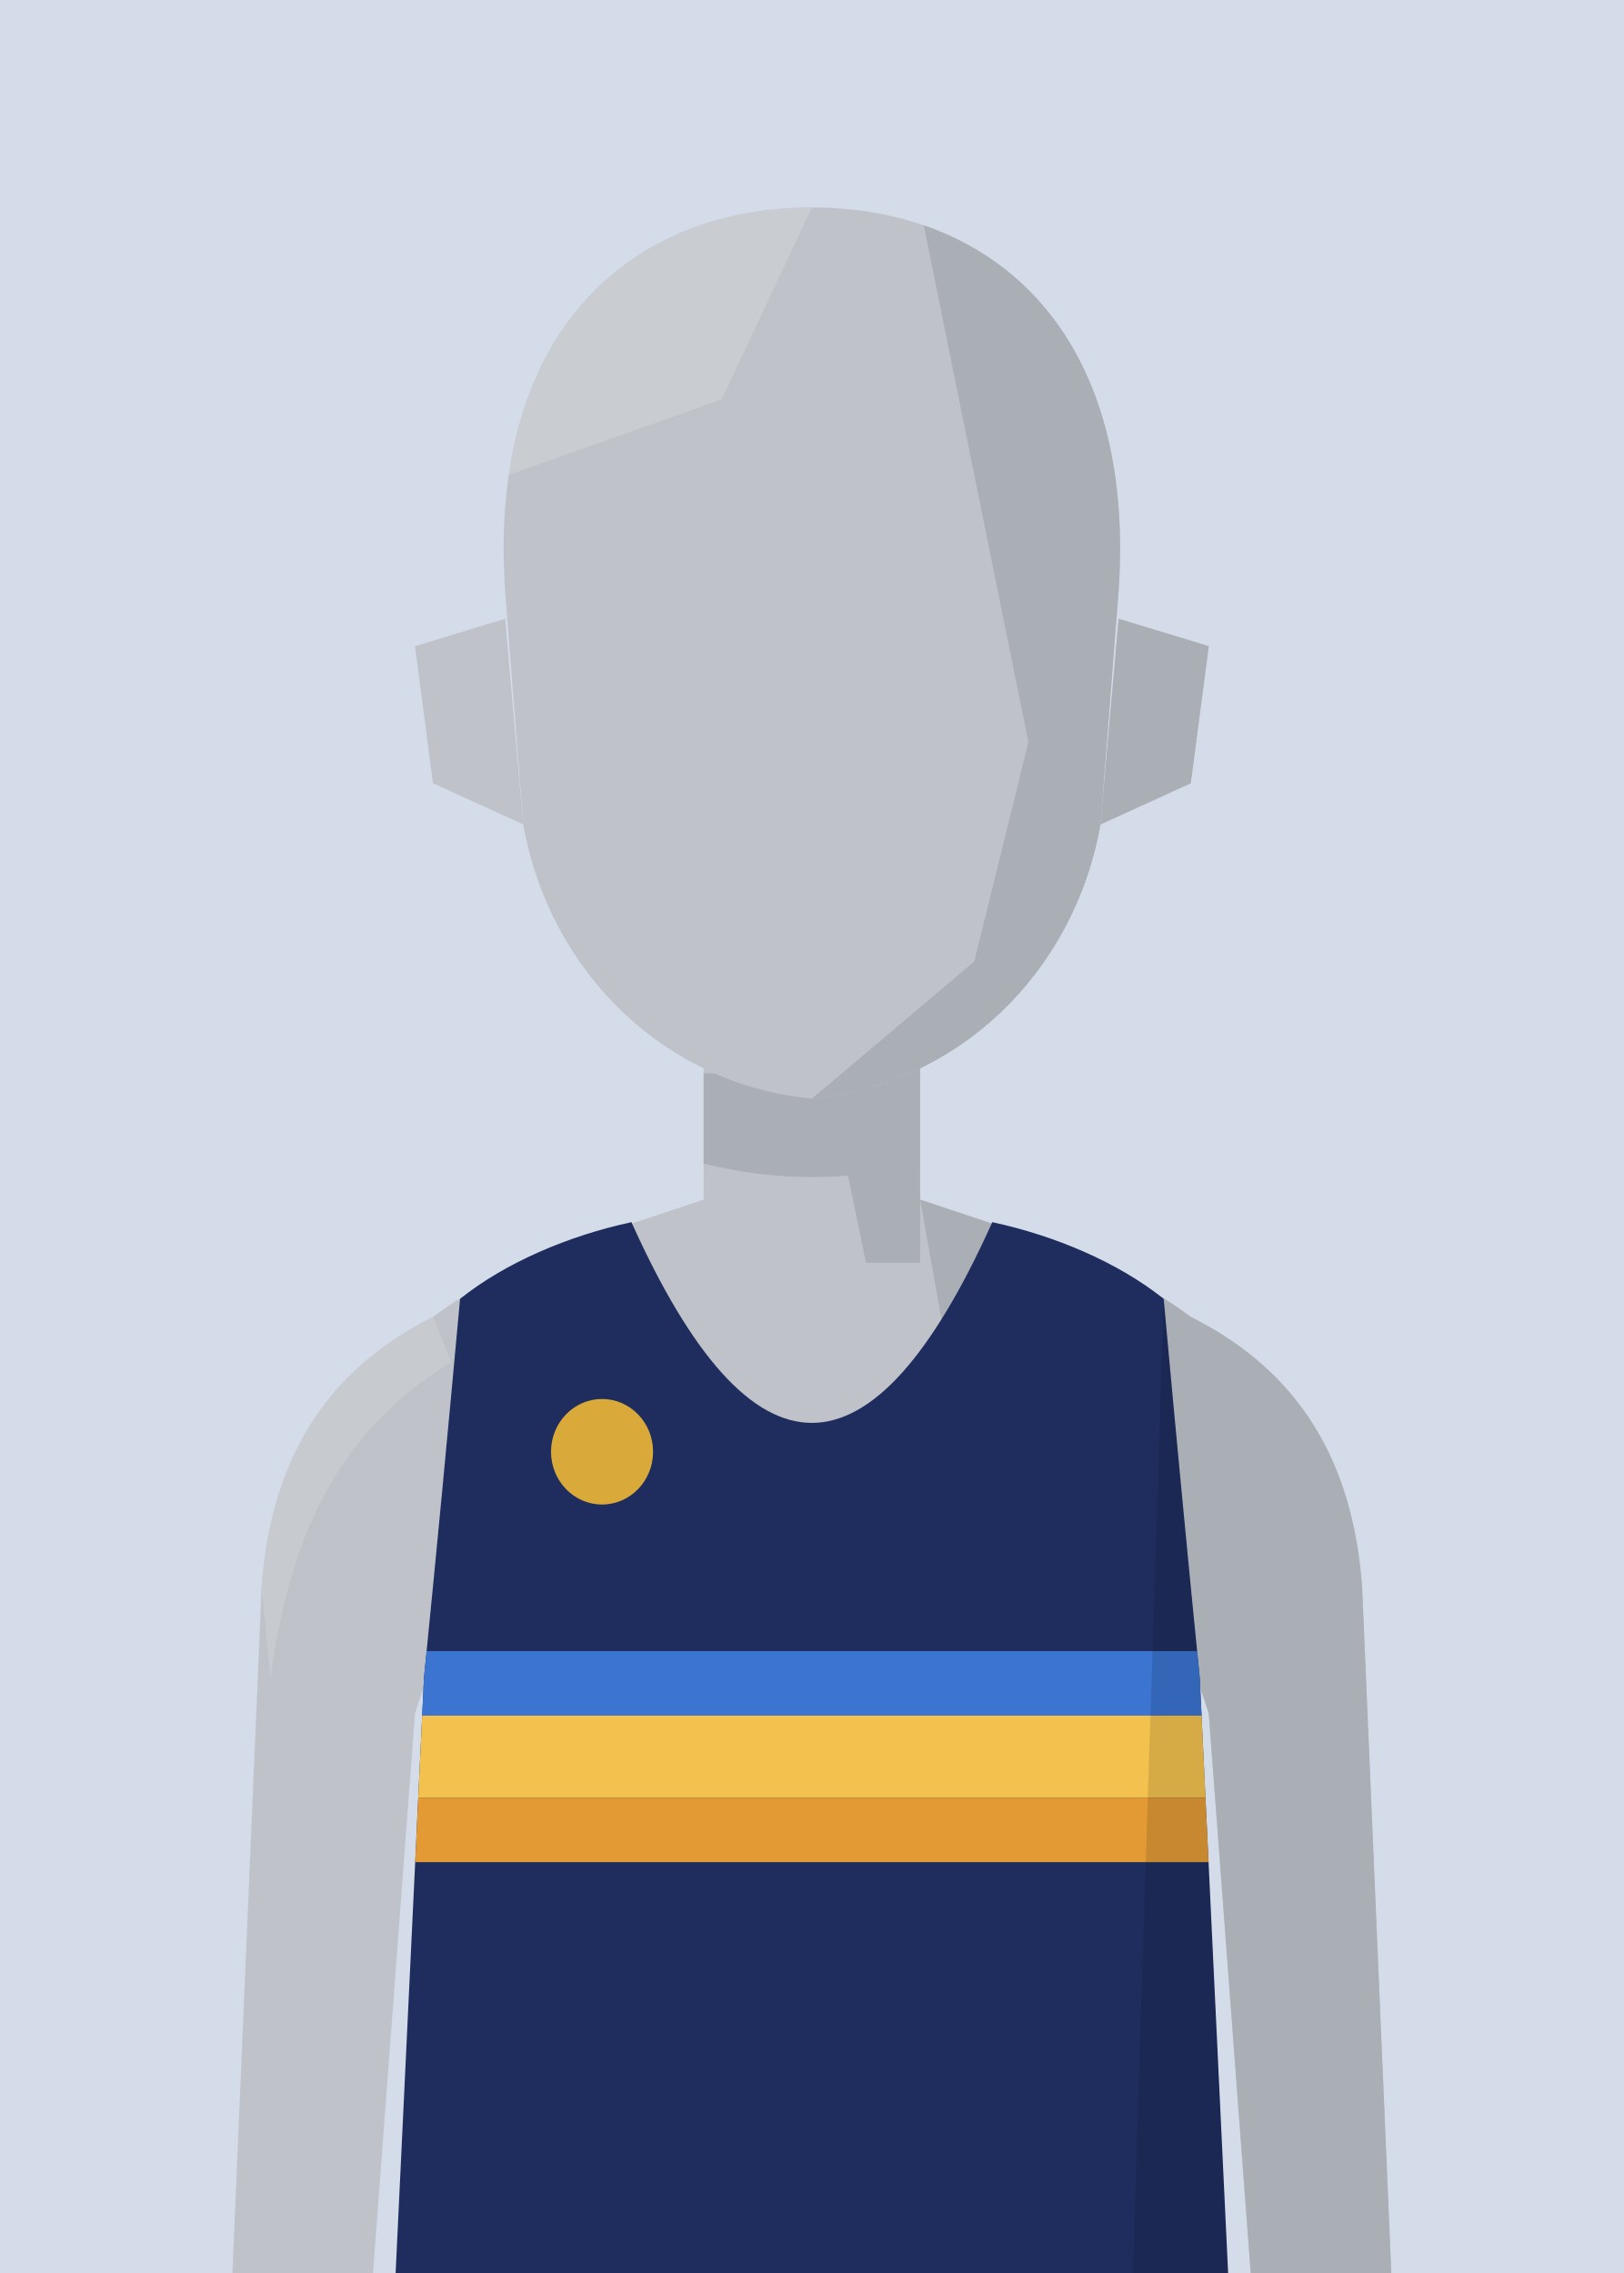
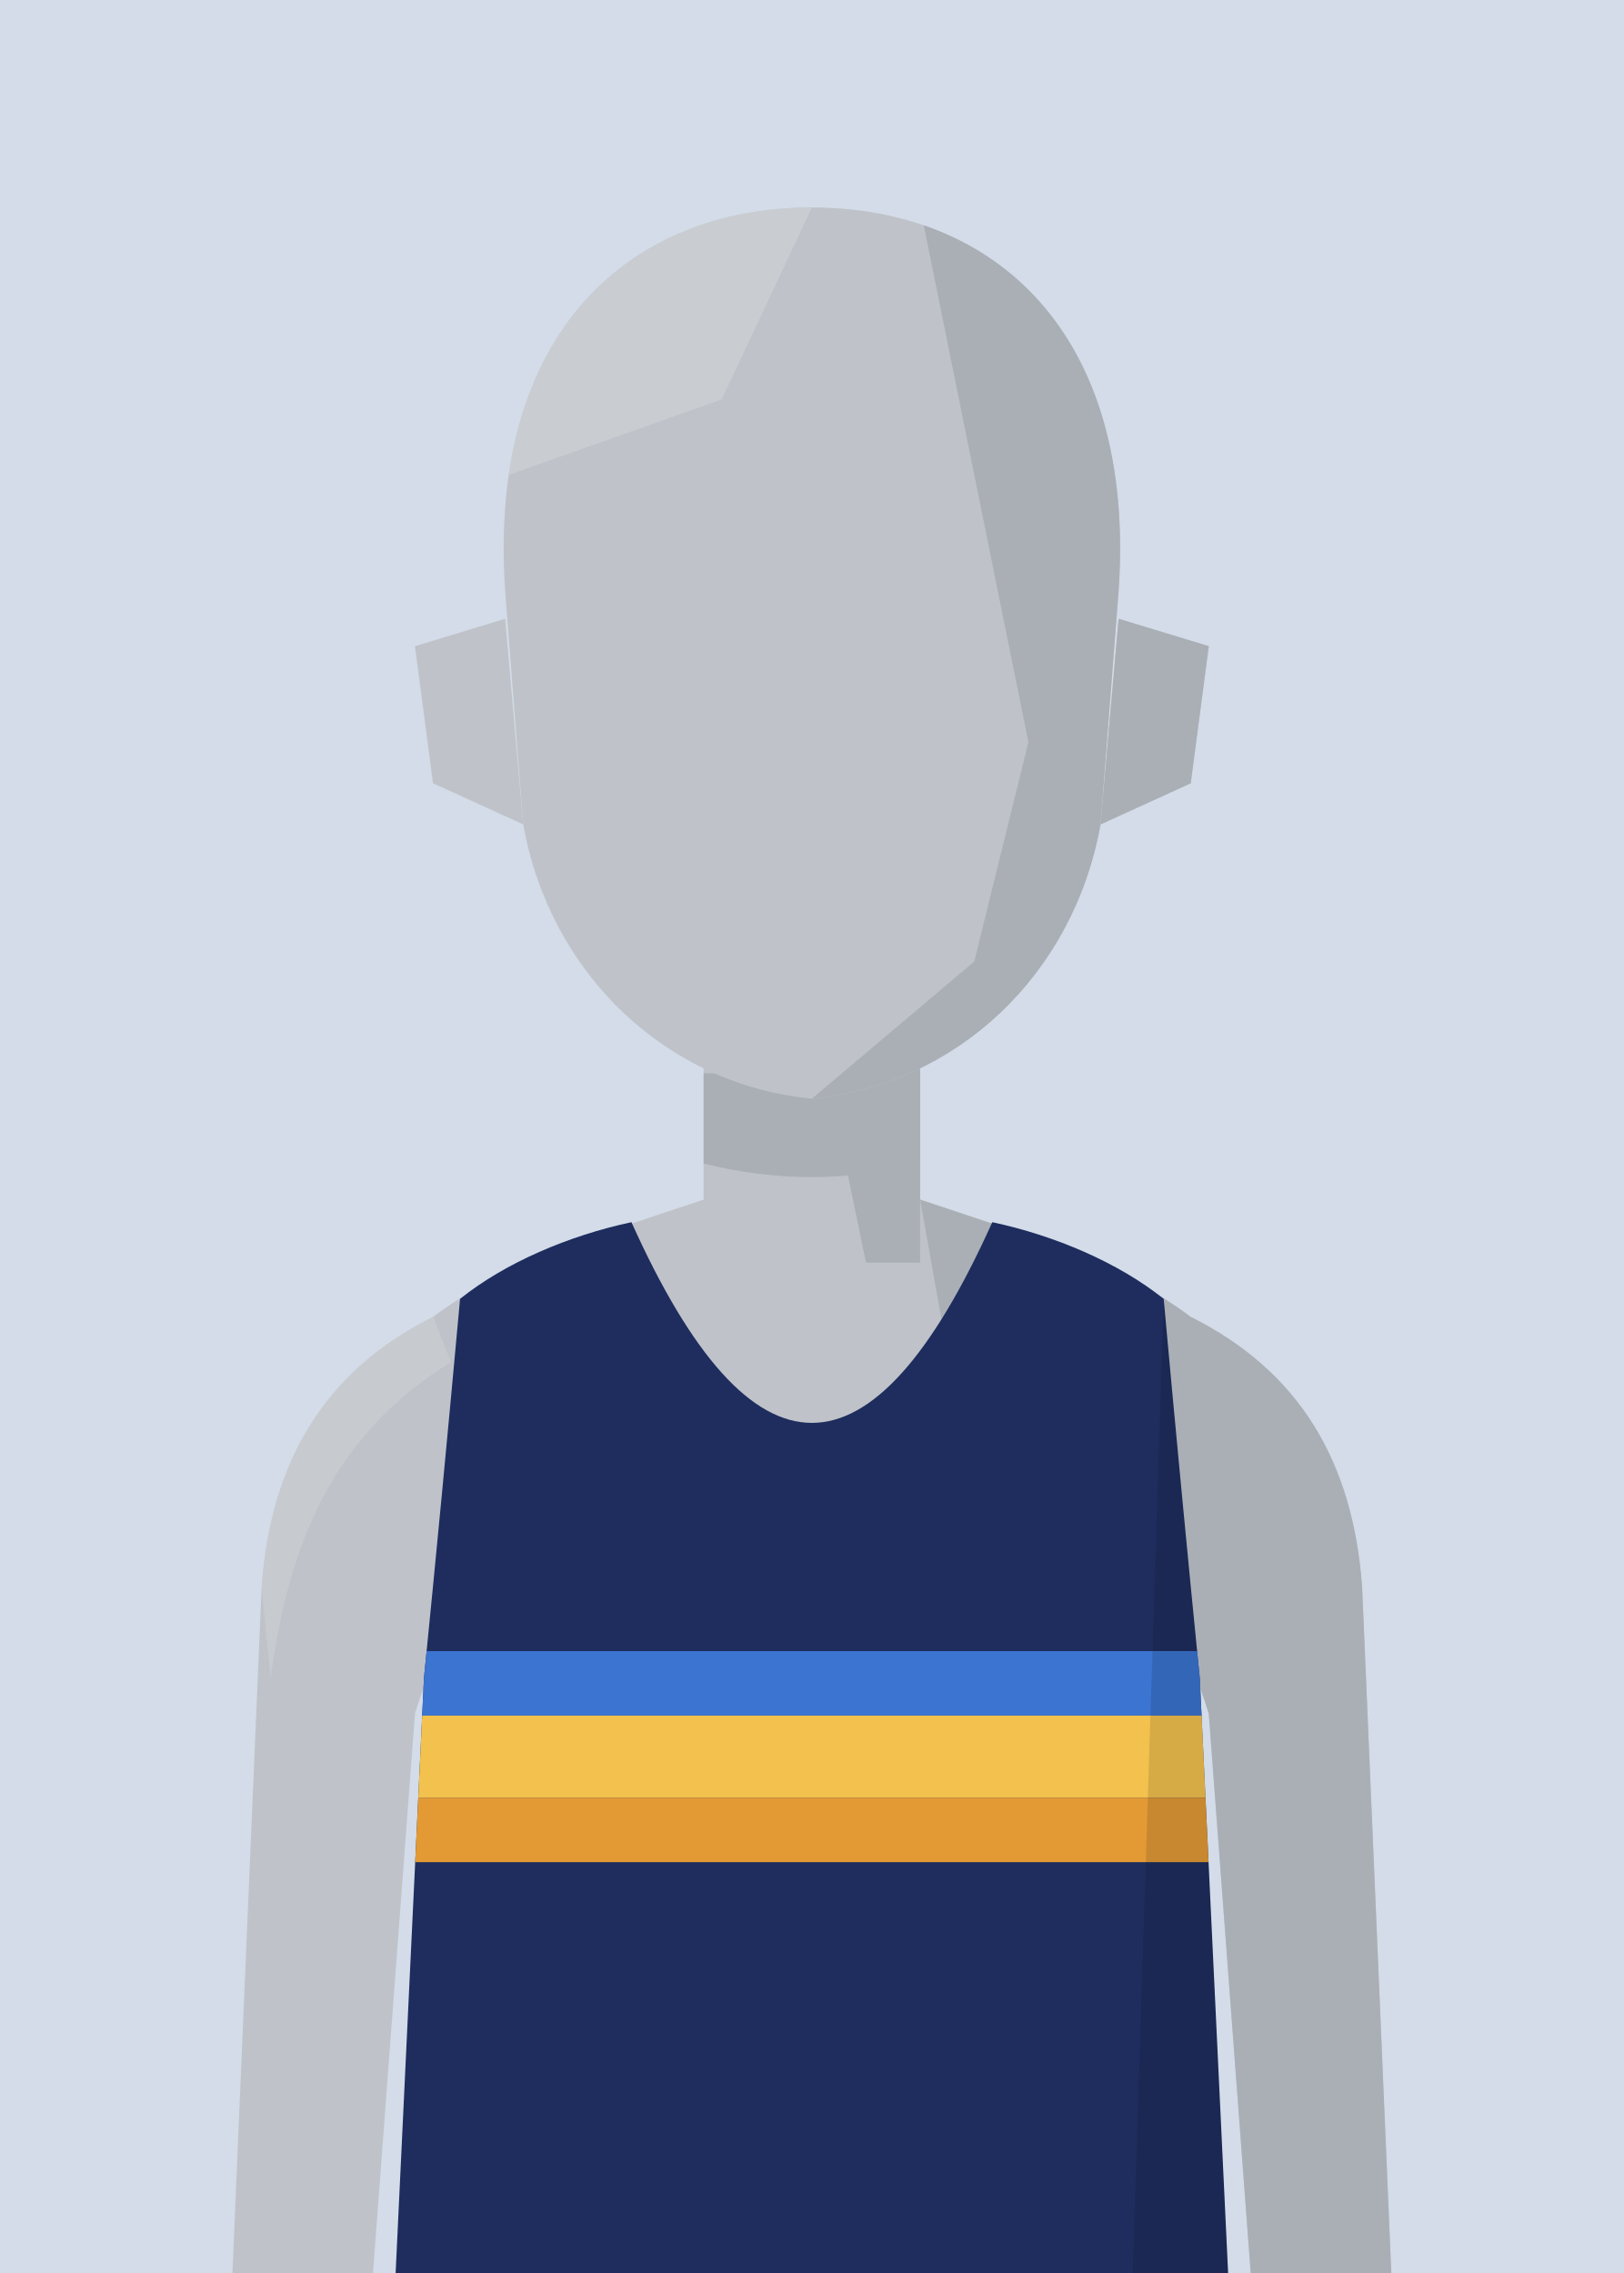
<svg xmlns="http://www.w3.org/2000/svg" viewBox="10 20 180 252">
  <defs>
    <clipPath id="vf">
      <path d="M53,330 L57,246 Q59,226 61,204 C66,200 73,197 80,195.5 Q100,240 120,195.5 C127,197 134,200 139,204 Q141,226 143,246 L147,330 Z" />
    </clipPath>
    <clipPath id="hf">
      <path d="M66,96 C64,58 80,40 100,40 C120,40 136,58 134,96 L132,130 C129,152 116,168 100,170 C84,168 71,152 68,130 Z" />
    </clipPath>
    <clipPath id="rf">
      <rect x="100" y="0" width="100" height="300" />
    </clipPath>
    <clipPath id="ef">
      <path d="M76,112 Q85,105 94,112 Q85,117 76,112 Z" />
      <path d="M106,112 Q115,105 124,112 Q115,117 106,112 Z" />
    </clipPath>
    <clipPath id="cf">
      <rect x="0" y="92" width="200" height="300" />
    </clipPath>
  </defs>
  <rect width="200" height="280" fill="#D3DCE8" />
  <g transform="translate(0,-40)">
    <rect x="88" y="171" width="24" height="37" fill="#BFC3C9" />
    <path d="M88,193 C76,197 66,200 58,206 C46,212 40,222 39,236 L35,330 L50,330 L56,250 Q59,240 64,238 L136,238 Q141,240 144,250 L150,330 L165,330 L161,236 C160,222 154,212 142,206 C134,200 124,197 112,193" fill="#BFC3C9" />
    <g fill="#AAAFB6">
      <path d="M112,193 C124,197 134,200 142,206 C154,212 160,222 161,236 L165,330 L150,330 L144,250 Q141,240 136,238 L120,238 Z" />
      <path d="M58,206 C46,212 40,222 39,236 L40,246 C42,231 47,219 60,211 Z" fill="#CDD1D6" opacity=".6" />
      <polygon points="100,171 112,171 112,200 106,200" />
      <path d="M88,179 L112,179 L112,189 Q100,192 88,189 Z" />
    </g>
    <g transform="translate(0,83) scale(1,0.76) translate(0,-40)">
      <g fill="#BFC3C9">
        <path d="M66,100 L56,104 L58,124 L68,130 Z" />
        <path d="M134,100 L144,104 L142,124 L132,130 Z" />
        <path d="M66,96 C64,58 80,40 100,40 C120,40 136,58 134,96 L132,130 C129,152 116,168 100,170 C84,168 71,152 68,130 Z" />
      </g>
      <path d="M134,100 L144,104 L142,124 L132,130 Z" fill="#AAAFB6" />
      <g clip-path="url(#hf)">
        <polygon points="112,40 140,40 140,180 100,180 100,170 118,150 124,118 120,92" fill="#AAAFB6" />
        <polygon points="60,40 100,40 90,68 60,82" fill="#CDD1D6" opacity=".7" />
      </g>
    </g>
    <g clip-path="url(#vf)">
      <path d="M53,330 L57,246 Q59,226 61,204 C66,200 73,197 80,195.5 Q100,240 120,195.5 C127,197 134,200 139,204 Q141,226 143,246 L147,330 Z" fill="#1E2D5E" />
      <g transform="matrix(6.2857 0 0 6.5 37.14 193)">
-         <circle cx="6.3" cy="4.3" r="0.9" fill="#D9A93A" />
        <rect x="0" y="7.7" width="20" height="1.1" fill="#3B74D1" />
        <rect x="0" y="8.8" width="20" height="1.4" fill="#F2C14E" />
        <rect x="0" y="10.2" width="20" height="1.1" fill="#E39A35" />
      </g>
      <path d="M139,204 Q141,226 143,246 L147,330 L135,330 Z" fill="#000" opacity="0.12" />
    </g>
  </g>
</svg>
